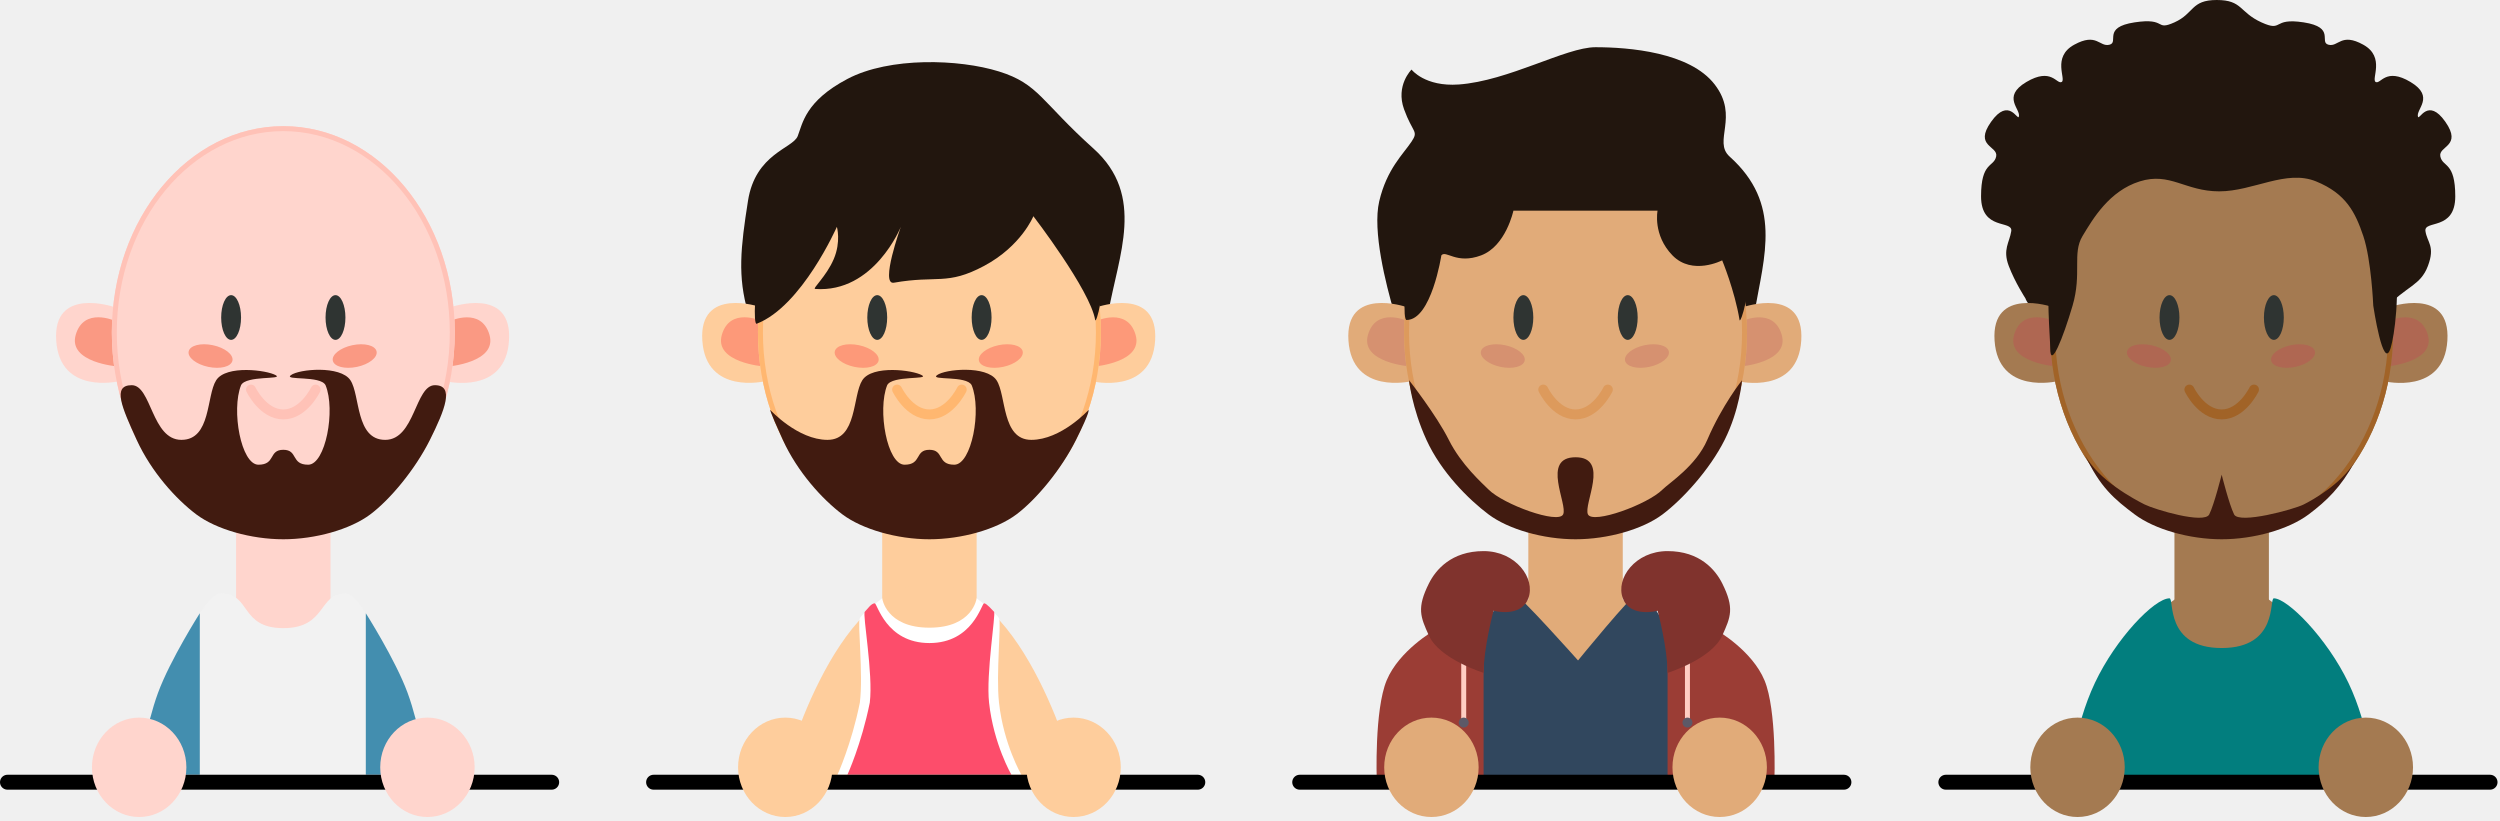
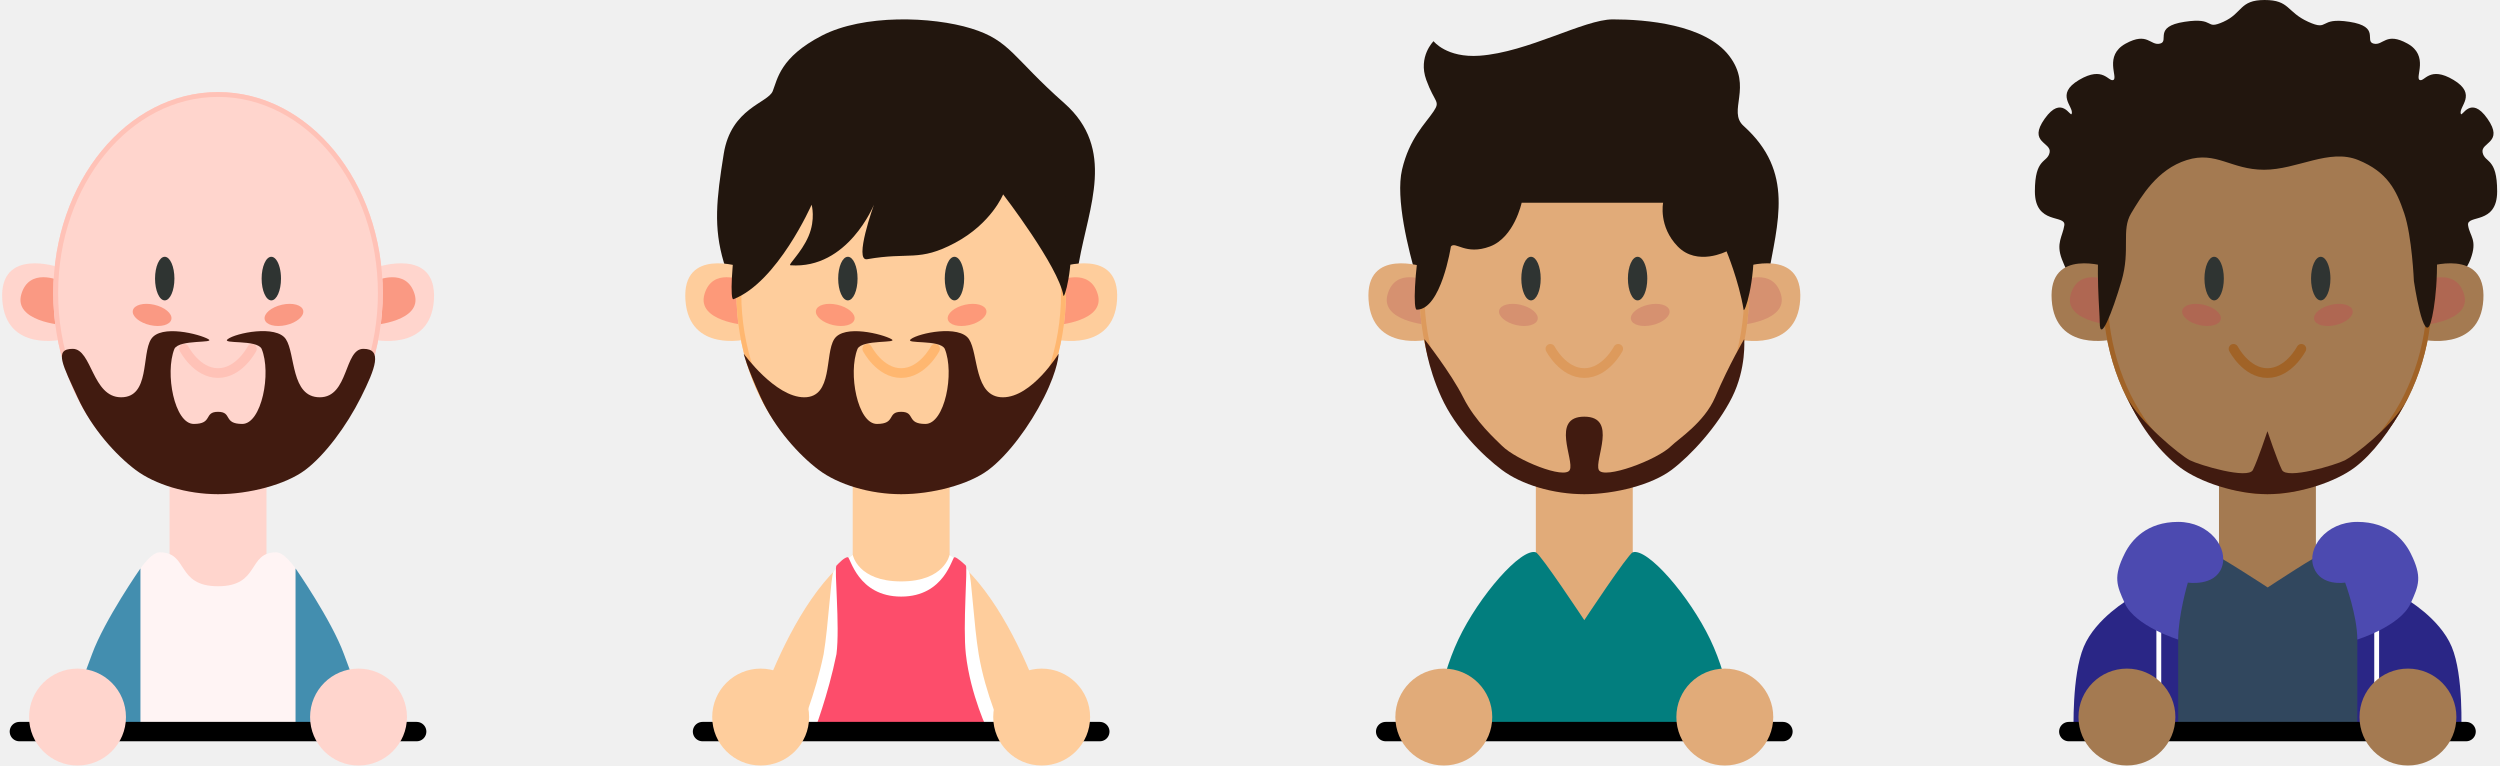
- <svg xmlns="http://www.w3.org/2000/svg" xmlns:xlink="http://www.w3.org/1999/xlink" width="503" height="165" viewBox="0 0 503 165" fill="none">
-   <path d="M446 0C451.22 0 450.5 2.455 455 4.5C459.5 6.545 457 3.5 463.5 4.5C470 5.5 466.5 8.5 468.5 9C470.5 9.5 471 6.5 475.5 9C480 11.5 477 16 478 16.5C479 17 480 13.5 485 16.5C490 19.5 486 22 486.5 23.5C486.76 24.28 488.5 19.5 492 24.5C495.5 29.5 490.525 29.34 491 31.5C491.482 33.692 494 32.5 494 39.5C494 46.5 487.661 44.202 488 46.5C488.339 48.798 490 49.5 488.5 53.5C487 57.5 484.194 57.501 480 62C475.806 66.499 466.552 73 448 73C418 73 408.566 62.989 407.5 60C407.5 60 405.425 56.834 404.159 53.5C402.892 50.166 404.321 48.798 404.665 46.5C405.009 44.202 398.588 46.5 398.588 39.5C398.588 32.5 401.138 33.692 401.627 31.5C402.108 29.34 397.069 29.5 400.614 24.5C404.159 19.5 405.921 24.28 406.184 23.5C406.691 22 402.639 19.5 407.704 16.5C412.768 13.5 413.78 17 414.793 16.5C415.806 16 412.768 11.5 417.325 9C421.883 6.5 422.389 9.5 424.415 9C426.441 8.5 422.896 5.5 429.479 4.5C436.063 3.5 433.5 6.295 437.5 4.5C441.5 2.705 440.78 0 446 0Z" fill="#22160E" />
-   <path d="M437.5 128.382V105.382H456.5V128.382H437.5Z" fill="#A47A51" />
-   <path d="M492.413 68.504C493.096 57.525 480.808 61.77 480.808 61.77L479.877 76.741C479.877 76.741 491.73 79.482 492.413 68.504Z" fill="#A47A51" />
-   <path d="M488.477 67.346C486.822 61.732 480.635 64.56 480.635 64.56L480.063 73.758C480.063 73.758 490.132 72.959 488.477 67.346Z" fill="#AF6752" />
-   <path d="M401.308 68.531C400.575 57.555 412.882 61.745 412.882 61.745L413.881 76.712C413.881 76.712 402.041 79.507 401.308 68.531Z" fill="#A47A51" />
-   <path d="M405.239 67.355C406.868 61.734 413.068 64.534 413.068 64.534L413.682 73.73C413.682 73.73 403.609 72.976 405.239 67.355Z" fill="#AF6752" />
-   <use xlink:href="#stroke0_396_809" fill="#A47A51" />
-   <mask id="stroke1_396_809" fill="white">
-     <use xlink:href="#stroke0_396_809" />
+ <svg xmlns="http://www.w3.org/2000/svg" width="516" height="158" viewBox="0 0 516 158" fill="none">
+   <path d="M35 122V99H55V122H35Z" fill="#FFD5CD" />
+   <path d="M89.562 61.877C90.238 50.929 77.802 55.144 77.802 55.144L76.881 70.073C76.881 70.073 88.886 72.825 89.562 61.877Z" fill="#FFD5CD" />
+   <path d="M85.575 60.717C83.892 55.116 77.63 57.927 77.63 57.927L77.064 67.099C77.064 67.099 87.258 66.317 85.575 60.717Z" fill="#FA9983" />
+   <path d="M0.47 61.904C-0.255 50.96 12.048 55.128 12.048 55.128L13.037 70.052C13.037 70.052 1.195 72.849 0.47 61.904Z" fill="#FFD5CD" />
+   <path d="M4.401 60.729C6.034 55.122 12.232 57.91 12.232 57.91L12.84 67.079C12.84 67.079 2.768 66.335 4.401 60.729Z" fill="#FA9983" />
+   <path d="M79 60.5C79 83.42 63.778 102 45 102C26.222 102 11 83.42 11 60.5C11 37.58 26.222 19 45 19C63.778 19 79 37.58 79 60.5Z" fill="#FFD5CD" />
+   <mask id="stroke0_553_330" fill="white">
+     <path d="M79 60.5C79 83.42 63.778 102 45 102C26.222 102 11 83.42 11 60.5C11 37.58 26.222 19 45 19C63.778 19 79 37.58 79 60.5Z" />
  </mask>
-   <path d="M481.5 66.882C481.5 89.802 466.054 108.382 447 108.382C427.946 108.382 412.5 89.802 412.5 66.882C412.5 43.963 427.946 25.382 447 25.382C466.054 25.382 481.5 43.963 481.5 66.882Z" stroke-width="2" stroke="#A16327" mask="url(#stroke1_396_809)" />
-   <ellipse cx="457.5" cy="63.882" rx="2" ry="4.5" fill="#2F3432" />
-   <ellipse cx="436.5" cy="63.882" rx="2" ry="4.5" fill="#2F3432" />
-   <ellipse cx="461.363" cy="71.635" rx="4.5" ry="2.23" transform="rotate(-11.9194 461.363 71.6347)" fill="#AF6752" />
-   <ellipse cx="4.5" cy="2.23" rx="4.5" ry="2.23" transform="matrix(-0.978439 -0.206536 -0.206536 0.978439 437.227 70.3826)" fill="#AF6752" />
-   <path d="M440.5 78.382C440.5 78.382 442.895 83.382 447 83.382C451.105 83.382 453.5 78.382 453.5 78.382" stroke-width="2" stroke-linecap="round" stroke="#A16327" />
-   <path d="M476.5 156.382H417.5C417.5 156.382 427.5 117.382 447 117.382C466.5 117.382 476.5 156.382 476.5 156.382Z" fill="#A47A51" />
-   <path d="M416.5 156.382H477.5C477.5 156.382 476.812 146.382 472.5 137.382C468.188 128.382 460.25 120.382 457.5 120.382C456.5 120.382 458.5 130.382 447 130.382C435.5 130.382 437.5 120.382 436.5 120.382C433.5 120.382 425.75 128.382 421.5 137.382C417.25 146.382 416.5 156.382 416.5 156.382Z" fill="#027E7E" />
-   <path d="M391.5 157.382H501" stroke-width="3" stroke-linecap="round" stroke="black" />
-   <ellipse cx="476" cy="154.382" rx="9.5" ry="10" fill="#A47A51" />
-   <ellipse cx="418" cy="154.382" rx="9.5" ry="10" fill="#A47A51" />
-   <path d="M423.089 25.854C409 37 412.5 65.5 412.5 70C412.5 74.5 415.089 68 417 61.5C418.911 55 416.893 51 419 47.5C421.107 44 424.373 38.429 430.5 36.5C436.627 34.571 439.646 38.5 446.5 38.5C453.354 38.5 459.959 34.032 466 36.5C472.041 38.968 473.888 42.728 475.5 47.5C477.112 52.272 477.5 61.5 477.5 61.5C477.5 61.5 479.5 75 481 70C482.5 65 485.832 37.749 468.5 24C451.168 10.251 437.178 14.707 423.089 25.854Z" fill="#22160E" />
-   <path d="M444.5 103.5C445.5 101.5 447 95.5 447 95.5C447 95.5 448.5 101.5 449.5 103.5C450.5 105.5 461.5 102.5 463.5 101.5C465.304 100.598 470.983 97.435 473.721 92.992C473.981 92.516 474.24 92.019 474.5 91.5C474.281 92.011 474.018 92.509 473.721 92.992C470.973 98.019 468.154 100.76 464.5 103.5C460.5 106.5 453.5 108.5 447 108.5C440.5 108.5 433.5 106.5 429.5 103.5C425.5 100.5 422.468 98.009 419.5 91.5C422 96.5 429.5 100.5 431.5 101.5C433.5 102.5 443.5 105.5 444.5 103.5Z" fill="#411B10" />
-   <path d="M353 62.882C351 74.382 334.403 84.913 317.614 84.882C300.824 84.851 284 74.882 280.5 62.882C278.824 57.137 276.106 46.448 277.5 40.5C279.018 34.024 282.303 31.045 284 28.5C285.475 26.288 284.25 26.812 282.5 22C280.75 17.188 284 14 284 14C284 14 286.677 17.489 293.5 17C303.507 16.283 315.054 9.5 321 9.5C327.758 9.5 340.001 10.5 345 17C349.999 23.5 344.571 28.42 348 31.5C358.577 41 355 51.382 353 62.882Z" fill="#22160E" />
-   <path d="M307.5 128.382V105.382H326.5V128.382H307.5Z" fill="#E1AB79" />
-   <path d="M362.413 68.504C363.096 57.525 350.808 61.77 350.808 61.77L349.877 76.741C349.877 76.741 361.73 79.482 362.413 68.504Z" fill="#E1AB79" />
-   <path d="M358.477 67.346C356.822 61.732 350.635 64.56 350.635 64.56L350.063 73.758C350.063 73.758 360.132 72.959 358.477 67.346Z" fill="#D69170" />
-   <path d="M271.308 68.531C270.575 57.555 282.882 61.745 282.882 61.745L283.881 76.712C283.881 76.712 272.041 79.507 271.308 68.531Z" fill="#E1AB79" />
-   <path d="M275.239 67.355C276.868 61.734 283.068 64.534 283.068 64.534L283.682 73.73C283.682 73.73 273.61 72.976 275.239 67.355Z" fill="#D69170" />
-   <use xlink:href="#stroke2_396_809" fill="#E1AB79" />
-   <mask id="stroke3_396_809" fill="white">
-     <use xlink:href="#stroke2_396_809" />
+   <path d="M79 60.5C79 83.42 63.778 102 45 102C26.222 102 11 83.42 11 60.5C11 37.58 26.222 19 45 19C63.778 19 79 37.58 79 60.5Z" stroke-width="2" stroke="#FFC2B7" mask="url(#stroke0_553_330)" />
+   <path d="M58 57.5C58 59.985 57.105 62 56 62C54.895 62 54 59.985 54 57.5C54 55.015 54.895 53 56 53C56.364 53 56.706 53.219 57 53.602C57.598 54.38 58 55.834 58 57.5Z" fill="#2F3432" />
+   <ellipse cx="34" cy="57.5" rx="2" ry="4.5" fill="#2F3432" />
+   <ellipse cx="4.079" cy="2.145" rx="4.079" ry="2.145" transform="matrix(0.975561 -0.219729 0.194068 0.980988 54.2092 63.7925)" fill="#FA9983" />
+   <ellipse cx="4.079" cy="2.145" rx="4.079" ry="2.145" transform="matrix(-0.975561 -0.219729 -0.194068 0.980988 35.7908 63.7922)" fill="#FA9983" />
+   <path d="M38 72C38 72 40.579 77 45 77C49.421 77 52 72 52 72" stroke-width="2" stroke-linecap="round" stroke="#FFC2B7" />
+   <path d="M76 151H14C14 151 25.169 111 45 111C64.831 111 76 151 76 151Z" fill="#FFD5CD" />
+   <path d="M77 151.08C77 151.08 62.994 114 57 114C51.006 114 53.741 121 45 121C36.259 121 38.976 114 32.982 114C26.988 114 13 151.08 13 151.08H77Z" fill="#FFF4F4" />
+   <path d="M28.986 151.08V117.312C28.986 117.312 21.581 127.953 19 135C16.419 142.047 13 151.08 13 151.08H20.993H28.986Z" fill="#438EAF" />
+   <path d="M61 151.08V117.312C61 117.312 68.405 127.953 70.986 135C73.567 142.047 76.986 151.08 76.986 151.08H68.993H61Z" fill="#438EAF" />
+   <path d="M4 151H86" stroke-width="4" stroke-linecap="round" stroke="black" />
+   <circle cx="74" cy="148" r="10" fill="#FFD5CD" />
+   <circle cx="16" cy="148" r="10" fill="#FFD5CD" />
+   <path d="M45 85C42 85 44 87.5 40 87.5C36 87.5 34 77 36 72C37 70 44.587 70.915 43 70C41.203 68.964 33.188 66.886 31.188 70C29.188 73.114 31 82 25 82C19 82 18.99 72 15 72C11.01 72 13.032 75.491 16 82C18.968 88.509 24 94 28 97C32 100 38.5 102 45 102C51.5 102 59 100 63 97C67 94 71.5 88 74.5 82C77.5 76 79 72 75 72C71 72 72 82 66 82C60 82 61 73 59 70C57 67 48.637 68.736 47 70C45.59 71.088 53 70 54 72C56.059 76.983 54 87.5 50 87.5C46 87.5 48 85 45 85Z" fill="#411B10" />
+   <path d="M222.7 54.116C220.677 65.555 203.893 76.031 186.914 76C169.935 75.969 152.92 66.053 149.381 54.116C147.242 46.902 147.864 41.185 149.381 31.735C150.898 22.285 158.504 21.291 159.494 18.804C160.483 16.317 161.011 11.823 169.607 7.365C178.203 2.906 192.361 3.386 200.451 5.872C208.542 8.359 208.969 11.841 219.666 21.291C230.362 30.74 224.722 42.677 222.7 54.116Z" fill="#22160E" />
+   <path d="M176 122V99H196V122H176Z" fill="#FECD9C" />
+   <path d="M230.562 61.877C231.238 50.929 218.802 55.144 218.802 55.144L217.881 70.073C217.881 70.073 229.886 72.825 230.562 61.877Z" fill="#FECD9C" />
+   <path d="M226.575 60.717C224.892 55.116 218.631 57.927 218.631 57.927L218.064 67.099C218.064 67.099 228.258 66.317 226.575 60.717Z" fill="#FD9979" />
+   <path d="M141.47 61.904C140.745 50.96 153.048 55.128 153.048 55.128L154.037 70.052C154.037 70.052 142.195 72.849 141.47 61.904Z" fill="#FECD9C" />
+   <path d="M145.401 60.729C147.034 55.122 153.232 57.91 153.232 57.91L153.84 67.079C153.84 67.079 143.768 66.335 145.401 60.729Z" fill="#FD9979" />
+   <path d="M220 60.5C220 83.42 204.778 102 186 102C167.222 102 152 83.42 152 60.5C152 37.58 167.222 19 186 19C204.778 19 220 37.58 220 60.5Z" fill="#FECD9C" />
+   <mask id="stroke1_553_330" fill="white">
+     <path d="M220 60.5C220 83.42 204.778 102 186 102C167.222 102 152 83.42 152 60.5C152 37.58 167.222 19 186 19C204.778 19 220 37.58 220 60.5Z" />
  </mask>
-   <path d="M351.5 66.882C351.5 89.802 336.054 108.382 317 108.382C297.946 108.382 282.5 89.802 282.5 66.882C282.5 43.963 297.946 25.382 317 25.382C336.054 25.382 351.5 43.963 351.5 66.882Z" stroke-width="2" stroke="#DD9A5C" mask="url(#stroke3_396_809)" />
-   <ellipse cx="327.5" cy="63.882" rx="2" ry="4.5" fill="#2F3432" />
-   <ellipse cx="306.5" cy="63.882" rx="2" ry="4.5" fill="#2F3432" />
-   <ellipse cx="331.363" cy="71.635" rx="4.5" ry="2.23" transform="rotate(-11.9194 331.363 71.6347)" fill="#D69170" />
-   <ellipse cx="4.5" cy="2.23" rx="4.5" ry="2.23" transform="matrix(-0.978439 -0.206536 -0.206536 0.978439 307.227 70.3826)" fill="#D69170" />
-   <path d="M310.5 78.382C310.5 78.382 312.895 83.382 317 83.382C321.105 83.382 323.5 78.382 323.5 78.382" stroke-width="2" stroke-linecap="round" stroke="#DD9A5C" />
-   <path d="M346.5 156.382H287.5C287.5 156.382 297.5 117.382 317 117.382C336.5 117.382 346.5 156.382 346.5 156.382Z" fill="#E1AB79" />
-   <path d="M347.5 156.382C347.5 156.382 335 119.382 329.5 119.382C328.5 119.382 317.5 132.882 317.5 132.882C317.5 132.882 305.5 119.382 304.5 119.382C298.5 119.382 286.5 156.382 286.5 156.382H347.5Z" fill="#31475E" />
-   <path d="M298.5 132.382L288.5 126.882C288.5 126.882 281.5 130.882 279 136.882C276.5 142.882 277 156.882 277 156.882H298.5V132.382Z" fill="#9B3D35" />
-   <path d="M294.5 133.382V145.382" stroke-linecap="round" stroke="#FFCEC3" />
-   <path d="M294.5 146.382C295.052 146.382 295.5 145.935 295.5 145.382C295.5 144.83 295.052 144.382 294.5 144.382C293.948 144.382 293.5 144.83 293.5 145.382C293.5 145.935 293.948 146.382 294.5 146.382Z" fill="#5D5967" />
-   <path d="M307.5 120.382C306 124.382 300.5 122.882 300.5 122.882C300.5 122.882 298.5 130.382 298.5 135.382C298.5 135.382 289.638 132.621 287.5 127.882L287.48 127.838C285.807 124.131 285.01 122.362 287.5 117.382C288.86 114.661 292 110.882 298.5 110.882C305 110.882 309 116.382 307.5 120.382Z" fill="#80332D" />
-   <path d="M335.515 132.382L345.515 126.882C345.515 126.882 352.515 130.882 355.015 136.882C357.515 142.882 357.015 156.882 357.015 156.882H335.515V132.382Z" fill="#9B3D35" />
-   <path d="M339.515 133.382V145.382" stroke-linecap="round" stroke="#FFCEC3" />
-   <path d="M339.515 146.382C338.963 146.382 338.515 145.935 338.515 145.382C338.515 144.83 338.963 144.382 339.515 144.382C340.067 144.382 340.515 144.83 340.515 145.382C340.515 145.935 340.067 146.382 339.515 146.382Z" fill="#5D5967" />
-   <path d="M326.515 120.382C328.015 124.382 333.515 122.882 333.515 122.882C333.515 122.882 335.515 130.382 335.515 135.382C335.515 135.382 344.377 132.621 346.515 127.882L346.535 127.838C348.208 124.131 349.005 122.362 346.515 117.382C345.155 114.661 342.015 110.882 335.515 110.882C329.015 110.882 325.015 116.382 326.515 120.382Z" fill="#80332D" />
-   <path d="M261.5 157.382H371" stroke-width="3" stroke-linecap="round" stroke="black" />
-   <ellipse cx="346" cy="154.382" rx="9.5" ry="10" fill="#E1AB79" />
-   <ellipse cx="288" cy="154.382" rx="9.5" ry="10" fill="#E1AB79" />
-   <path d="M292.089 26.736C283.945 35.105 281.5 64.382 283 64.382C288 64.382 290 51.382 290 51.382C290.923 50.239 293 53.257 298 51.382C303 49.507 304.5 42.383 304.5 42.383H333.5C333.5 42.383 332.5 47.265 336.5 51.382C340.5 55.5 346.5 52.382 346.5 52.382C346.5 52.382 349 58.382 350 64.382C350.296 66.161 359 38.762 338.668 22.634C318.336 6.505 300.233 18.367 292.089 26.736Z" fill="#22160E" />
-   <path d="M317 92C310 92 315.5 101.5 314.5 103.5C313.5 105.5 302.5 101.5 299.5 98.5C298.206 97.206 294 93.5 291.5 88.5C289 83.5 283.5 76.5 283.5 76.5C283.5 76.5 284.032 81.991 287 88.5C289.968 95.009 295.5 100.5 299.5 103.5C303.5 106.5 310.5 108.5 317 108.5C323.5 108.5 330.5 106.5 334.5 103.5C338.5 100.5 344 94.5 347 88.5C350 82.5 350.5 76.5 350.5 76.5C350.5 76.5 346.5 81.5 343.5 88.5C341.263 93.721 335.846 97.154 334.5 98.5C331.5 101.5 320.5 105.5 319.5 103.5C318.5 101.5 324 92 317 92Z" fill="#411B10" />
-   <path d="M223 62.882C221 74.382 204.403 84.913 187.614 84.882C170.824 84.851 154 74.882 150.5 62.882C148.385 55.63 149 49.882 150.5 40.382C152 30.882 159.522 29.882 160.5 27.382C161.478 24.882 162 20.365 170.5 15.882C179 11.4 193 11.883 201 14.382C209 16.882 209.423 20.382 220 29.882C230.577 39.382 225 51.382 223 62.882Z" fill="#22160E" />
-   <path d="M177.5 128.382V105.382H196.5V128.382H177.5Z" fill="#FECD9C" />
-   <path d="M232.413 68.504C233.096 57.525 220.808 61.77 220.808 61.77L219.877 76.741C219.877 76.741 231.73 79.482 232.413 68.504Z" fill="#FECD9C" />
-   <path d="M228.477 67.346C226.822 61.732 220.635 64.56 220.635 64.56L220.063 73.758C220.063 73.758 230.132 72.959 228.477 67.346Z" fill="#FD9979" />
-   <path d="M141.308 68.531C140.575 57.555 152.882 61.745 152.882 61.745L153.881 76.712C153.881 76.712 142.041 79.507 141.308 68.531Z" fill="#FECD9C" />
-   <path d="M145.239 67.355C146.868 61.734 153.068 64.534 153.068 64.534L153.682 73.73C153.682 73.73 143.61 72.976 145.239 67.355Z" fill="#FD9979" />
-   <use xlink:href="#stroke4_396_809" fill="#FECD9C" />
-   <mask id="stroke5_396_809" fill="white">
-     <use xlink:href="#stroke4_396_809" />
+   <path d="M220 60.5C220 83.42 204.778 102 186 102C167.222 102 152 83.42 152 60.5C152 37.58 167.222 19 186 19C204.778 19 220 37.58 220 60.5Z" stroke-width="2" stroke="#FFB770" mask="url(#stroke1_553_330)" />
+   <path d="M199 57.5C199 59.985 198.105 62 197 62C195.895 62 195 59.985 195 57.5C195 55.015 195.895 53 197 53C197.364 53 197.706 53.219 198 53.602C198.598 54.38 199 55.834 199 57.5Z" fill="#2F3432" />
+   <ellipse cx="175" cy="57.5" rx="2" ry="4.5" fill="#2F3432" />
+   <ellipse cx="4.079" cy="2.145" rx="4.079" ry="2.145" transform="matrix(0.975561 -0.219729 0.194068 0.980988 195.209 63.7925)" fill="#FD9979" />
+   <ellipse cx="4.079" cy="2.145" rx="4.079" ry="2.145" transform="matrix(-0.975561 -0.219729 -0.194068 0.980988 176.791 63.7922)" fill="#FD9979" />
+   <path d="M179 72C179 72 181.579 77 186 77C190.421 77 193 72 193 72" stroke-width="2" stroke-linecap="round" stroke="#FFB770" />
+   <path d="M217 151H155C155 151 166.169 111 186 111C205.831 111 217 151 217 151Z" fill="#FECD9C" />
+   <path d="M186 120.003C177.013 120.003 176 114.5 176 114.5C176 114.5 172.514 117.049 172 118.065C171.486 119.081 171 129 170 135C168.27 143.504 165 151.078 165 151.078H186H207C207 151.078 203.407 143.444 202 135C201 129 200.514 119.016 200 118C199.486 116.984 196 114.5 196 114.5C196 114.5 194.986 120.003 186 120.003Z" fill="white" />
+   <path d="M186 123.136C177.014 123.136 175.514 115 175 115C174.274 115 173.162 116.222 172.649 116.731C172.135 117.239 173.392 129.114 172.649 135C170.919 143.508 168 151.078 168 151.078H186H204C204 151.078 200.299 143.512 199.351 135C198.696 129.114 199.757 117.105 199.351 116.731C198.946 116.356 197.514 115 197 115C196.486 115 194.987 123.136 186 123.136Z" fill="#FD4D6B" />
+   <path d="M145 151H227" stroke-width="4" stroke-linecap="round" stroke="black" />
+   <circle cx="215" cy="148" r="10" fill="#FECD9C" />
+   <circle cx="157" cy="148" r="10" fill="#FECD9C" />
+   <path d="M185.997 85C182.997 85 185 87.501 181 87.501C177 87.501 174.997 77 176.997 72C177.997 70.001 185.584 70.915 183.997 70C182.199 68.964 174.184 66.886 172.184 70C170.184 73.115 171.997 82.001 165.997 82.001C159.997 82.001 153.5 73 153.5 73C153.5 73 154.029 75.492 156.997 82.001C159.965 88.509 164.997 94 168.997 97C172.997 100 179.497 102 185.997 102C192.497 102 199.997 100 203.997 97C207.997 94 212.497 88.001 215.497 82.001C218.497 76 218.5 73 218.5 73C218.5 73 212.997 82.001 206.997 82.001C200.997 82.001 201.997 73.001 199.997 70.001C197.997 67 189.634 68.737 187.997 70C186.587 71.088 193.997 70.001 194.997 72C197.056 76.983 195 87.501 191 87.501C187 87.501 188.997 85 185.997 85Z" fill="#411B10" />
+   <path d="M160.469 24.107C152.325 32.476 149.98 62.293 151.38 61.754C160.469 58.254 167.515 42.254 167.515 42.254C167.515 42.254 168.38 45.254 166.88 48.754C165.38 52.254 162.518 54.709 163.141 54.754C175.013 55.611 180.38 42.254 180.38 42.254C180.38 42.254 176.153 54 178.982 53.5C187.73 51.954 189.633 54.118 197.133 50.118C204.633 46.118 207.048 40.118 207.048 40.118C207.048 40.118 218.482 55 219.482 61C219.779 62.778 227.38 36.133 207.048 20.005C186.716 3.877 168.613 15.739 160.469 24.107Z" fill="#22160E" />
+   <path d="M364.885 57.382C362.885 68.882 346.288 79.413 329.499 79.382C312.709 79.351 295.885 69.382 292.385 57.382C290.709 51.637 287.99 40.948 289.385 35C290.903 28.524 294.188 25.545 295.885 23C297.36 20.788 296.135 21.312 294.385 16.5C292.635 11.688 295.885 8.5 295.885 8.5C295.885 8.5 298.562 11.989 305.385 11.5C315.392 10.783 326.939 4 332.885 4C339.642 4 351.885 5 356.885 11.5C361.884 18 356.455 22.92 359.885 26C370.462 35.5 366.885 45.882 364.885 57.382Z" fill="#22160E" />
+   <path d="M317 122V99H337V122H317Z" fill="#E1AB79" />
+   <path d="M371.562 61.877C372.238 50.929 359.802 55.144 359.802 55.144L358.881 70.073C358.881 70.073 370.886 72.825 371.562 61.877Z" fill="#E1AB79" />
+   <path d="M367.575 60.717C365.892 55.116 359.631 57.927 359.631 57.927L359.064 67.099C359.064 67.099 369.258 66.317 367.575 60.717Z" fill="#D69170" />
+   <path d="M282.47 61.904C281.745 50.96 294.048 55.128 294.048 55.128L295.037 70.052C295.037 70.052 283.195 72.849 282.47 61.904Z" fill="#E1AB79" />
+   <path d="M286.401 60.729C288.034 55.122 294.232 57.91 294.232 57.91L294.84 67.079C294.84 67.079 284.768 66.335 286.401 60.729Z" fill="#D69170" />
+   <path d="M361 60.5C361 83.42 345.778 102 327 102C308.222 102 293 83.42 293 60.5C293 37.58 308.222 19 327 19C345.778 19 361 37.58 361 60.5Z" fill="#E1AB79" />
+   <mask id="stroke2_553_330" fill="white">
+     <path d="M361 60.5C361 83.42 345.778 102 327 102C308.222 102 293 83.42 293 60.5C293 37.58 308.222 19 327 19C345.778 19 361 37.58 361 60.5Z" />
  </mask>
-   <path d="M221.5 66.882C221.5 89.802 206.054 108.382 187 108.382C167.946 108.382 152.5 89.802 152.5 66.882C152.5 43.963 167.946 25.382 187 25.382C206.054 25.382 221.5 43.963 221.5 66.882Z" stroke-width="2" stroke="#FFB770" mask="url(#stroke5_396_809)" />
-   <ellipse cx="197.5" cy="63.882" rx="2" ry="4.5" fill="#2F3432" />
-   <ellipse cx="176.5" cy="63.882" rx="2" ry="4.5" fill="#2F3432" />
-   <path d="M184.5 64.382H188" stroke-width="2" stroke-linecap="square" stroke="#FECD9C" />
-   <ellipse cx="201.363" cy="71.635" rx="4.5" ry="2.23" transform="rotate(-11.9194 201.363 71.6347)" fill="#FD9979" />
-   <ellipse cx="4.5" cy="2.23" rx="4.5" ry="2.23" transform="matrix(-0.978439 -0.206536 -0.206536 0.978439 177.227 70.3826)" fill="#FD9979" />
-   <path d="M180.5 78.382C180.5 78.382 182.895 83.382 187 83.382C191.105 83.382 193.5 78.382 193.5 78.382" stroke-width="2" stroke-linecap="round" stroke="#FFB770" />
-   <path d="M216.5 156.382H157.5C157.5 156.382 167.5 117.382 187 117.382C206.5 117.382 216.5 156.382 216.5 156.382Z" fill="#FECD9C" />
-   <path d="M187 126.289C178.25 126.289 177.5 120.382 177.5 120.382C177.5 120.382 173.5 123.382 173 124.382C172.5 125.382 173.724 135.594 173 141.382C171.316 149.75 168.5 155.882 168.5 155.882H187H205.5C205.5 155.882 201.922 149.754 201 141.382C200.362 135.594 201.5 125.382 201 124.382C200.5 123.382 196.5 120.382 196.5 120.382C196.5 120.382 195.75 126.289 187 126.289Z" fill="white" />
-   <path d="M187 129.382C178.25 129.382 176.5 121.382 176 121.382C175.293 121.382 174.5 122.582 174 123.082C173.5 123.582 175.724 135.594 175 141.382C173.316 149.75 170.5 155.882 170.5 155.882H187H203.5C203.5 155.882 199.922 149.754 199 141.382C198.362 135.594 200.395 123.45 200 123.082C199.605 122.714 198.5 121.382 198 121.382C197.5 121.382 195.75 129.382 187 129.382Z" fill="#FD4D6B" />
-   <path d="M131.5 157.382H241" stroke-width="3" stroke-linecap="round" stroke="black" />
-   <ellipse cx="216" cy="154.382" rx="9.5" ry="10" fill="#FECD9C" />
-   <ellipse cx="158" cy="154.382" rx="9.5" ry="10" fill="#FECD9C" />
-   <path d="M161.336 27.49C153.192 35.858 150.847 65.675 152.247 65.136C161.336 61.636 168.382 45.636 168.382 45.636C168.382 45.636 169.247 48.636 167.747 52.136C166.247 55.636 163.385 58.091 164.007 58.136C175.88 58.993 181.247 45.636 181.247 45.636C181.247 45.636 177.02 57.382 179.849 56.882C188.597 55.337 190.5 57.5 198 53.5C205.5 49.5 207.915 43.5 207.915 43.5C207.915 43.5 219.349 58.382 220.349 64.382C220.646 66.161 228.247 39.516 207.915 23.387C187.583 7.259 169.48 19.121 161.336 27.49Z" fill="#22160E" />
-   <path d="M187 90.5C184 90.5 185.5 93.5 182 93.5C178.5 93.5 176.5 82.5 178.5 77.5C179.5 75.5 187.087 76.415 185.5 75.5C183.702 74.464 175.5 73.386 173.5 76.5C171.5 79.614 172.5 88.5 166.5 88.5C160.5 88.5 155 82.5 155 82.5C155 82.5 154.532 81.991 157.5 88.5C160.468 95.009 165.5 100.5 169.5 103.5C173.5 106.5 180.5 108.5 187 108.5C193.5 108.5 200.5 106.5 204.5 103.5C208.5 100.5 213.5 94.5 216.5 88.5C219.5 82.5 219 82.5 219 82.5C219 82.5 213.5 88.5 207.5 88.5C201.5 88.5 202.5 79.5 200.5 76.5C198.5 73.5 190.137 74.236 188.5 75.5C187.09 76.588 194.5 75.5 195.5 77.5C197.559 82.483 195.5 93.5 192 93.5C188.5 93.5 190 90.5 187 90.5Z" fill="#411B10" />
-   <path d="M47.5 128.382V105.382H66.5V128.382H47.5Z" fill="#FFD5CD" />
-   <path d="M102.413 68.504C103.096 57.525 90.809 61.77 90.809 61.77L89.877 76.741C89.877 76.741 101.729 79.483 102.413 68.504Z" fill="#FFD5CD" />
-   <path d="M98.477 67.346C96.823 61.732 90.635 64.56 90.635 64.56L90.062 73.758C90.062 73.758 100.131 72.96 98.477 67.346Z" fill="#FA9983" />
-   <path d="M11.308 68.531C10.575 57.555 22.882 61.745 22.882 61.745L23.881 76.711C23.881 76.711 12.041 79.507 11.308 68.531Z" fill="#FFD5CD" />
-   <path d="M15.239 67.355C16.868 61.734 23.068 64.534 23.068 64.534L23.682 73.73C23.682 73.73 13.61 72.976 15.239 67.355Z" fill="#FA9983" />
-   <use xlink:href="#stroke6_396_809" fill="#FFD5CD" />
-   <mask id="stroke7_396_809" fill="white">
-     <use xlink:href="#stroke6_396_809" />
+   <path d="M361 60.5C361 83.42 345.778 102 327 102C308.222 102 293 83.42 293 60.5C293 37.58 308.222 19 327 19C345.778 19 361 37.58 361 60.5Z" stroke-width="2" stroke="#DD9A5C" mask="url(#stroke2_553_330)" />
+   <path d="M340 57.5C340 59.985 339.105 62 338 62C336.895 62 336 59.985 336 57.5C336 55.015 336.895 53 338 53C338.364 53 338.706 53.219 339 53.602C339.598 54.38 340 55.834 340 57.5Z" fill="#2F3432" />
+   <ellipse cx="316" cy="57.5" rx="2" ry="4.5" fill="#2F3432" />
+   <ellipse cx="4.079" cy="2.145" rx="4.079" ry="2.145" transform="matrix(0.975561 -0.219729 0.194068 0.980988 336.209 63.7925)" fill="#D69170" />
+   <ellipse cx="4.079" cy="2.145" rx="4.079" ry="2.145" transform="matrix(-0.975561 -0.219729 -0.194068 0.980988 317.791 63.7922)" fill="#D69170" />
+   <path d="M320 72C320 72 322.579 77 327 77C331.421 77 334 72 334 72" stroke-width="2" stroke-linecap="round" stroke="#DD9A5C" />
+   <path d="M358 151H296C296 151 307.169 111 327 111C346.831 111 358 151 358 151Z" fill="#E1AB79" />
+   <path d="M296 151H358C358 151 357.312 141 353 132C348.688 123 340 113 337 114C336.051 114.316 327 128 327 128C327 128 317.949 114.316 317 114C314 113 305.25 123 301 132C296.75 141 296 151 296 151Z" fill="#027E7E" />
+   <path d="M286 151H368" stroke-width="4" stroke-linecap="round" stroke="black" />
+   <circle cx="356" cy="148" r="10" fill="#E1AB79" />
+   <circle cx="298" cy="148" r="10" fill="#E1AB79" />
+   <path d="M327 86C320 86 325 95 324 97C323 99 313 95 310 92C308.706 90.706 304.5 87 302 82C299.5 77 294 70 294 70C294 70 294.532 75.491 297.5 82C300.468 88.509 306 94 310 97C314 100 320.5 102 327 102C333.5 102 341 100 345 97C349 94 354.5 88 357.5 82C360.5 76 360 70 360 70C360 70 357 75 354 82C351.763 87.221 346.346 90.654 345 92C342 95 331 99 330 97C329 95 334 86 327 86Z" fill="#411B10" />
+   <path d="M301.571 26.147C293.371 34.543 290.909 63.917 292.419 63.917C297.454 63.917 299.468 50.874 299.468 50.874C300.397 49.727 302.489 52.756 307.523 50.874C312.558 48.993 314.068 41.845 314.068 41.845H343.269C343.269 41.845 342.262 46.743 346.29 50.874C350.317 55.006 356.359 51.878 356.359 51.878C356.359 51.878 358.876 57.898 359.883 63.917C360.182 65.701 368.945 38.213 348.473 22.031C328 5.85 309.772 17.751 301.571 26.147Z" fill="#22160E" />
+   <path d="M467.412 0C472.632 0 471.912 2.455 476.412 4.5C480.912 6.545 478.412 3.5 484.912 4.5C491.412 5.5 487.912 8.5 489.912 9C491.912 9.5 492.412 6.5 496.912 9C501.412 11.5 498.412 16 499.412 16.5C500.412 17 501.412 13.5 506.412 16.5C511.412 19.5 507.412 22 507.912 23.5C508.172 24.28 509.912 19.5 513.412 24.5C516.912 29.5 511.936 29.34 512.412 31.5C512.894 33.692 515.412 32.5 515.412 39.5C515.412 46.5 509.072 44.202 509.412 46.5C509.751 48.798 511.412 49.5 509.912 53.5C508.412 57.5 505.606 57.501 501.412 62C497.218 66.499 487.964 73 469.412 73C439.412 73 429.978 62.989 428.912 60C428.912 60 426.837 56.834 425.571 53.5C424.304 50.166 425.733 48.798 426.077 46.5C426.421 44.202 420 46.5 420 39.5C420 32.5 422.55 33.692 423.038 31.5C423.52 29.34 418.481 29.5 422.026 24.5C425.571 19.5 427.333 24.28 427.596 23.5C428.103 22 424.051 19.5 429.115 16.5C434.18 13.5 435.192 17 436.205 16.5C437.218 16 434.18 11.5 438.737 9C443.295 6.5 443.801 9.5 445.827 9C447.853 8.5 444.308 5.5 450.891 4.5C457.474 3.5 454.912 6.295 458.912 4.5C462.912 2.705 462.191 0 467.412 0Z" fill="#22160E" />
+   <path d="M458 122V99H478V122H458Z" fill="#A47A51" />
+   <path d="M512.562 61.877C513.238 50.929 500.802 55.144 500.802 55.144L499.881 70.073C499.881 70.073 511.886 72.825 512.562 61.877Z" fill="#A47A51" />
+   <path d="M508.575 60.717C506.892 55.116 500.631 57.927 500.631 57.927L500.064 67.099C500.064 67.099 510.258 66.317 508.575 60.717Z" fill="#AF6752" />
+   <path d="M423.47 61.904C422.745 50.96 435.048 55.128 435.048 55.128L436.037 70.052C436.037 70.052 424.195 72.849 423.47 61.904Z" fill="#A47A51" />
+   <path d="M427.401 60.729C429.034 55.122 435.233 57.91 435.233 57.91L435.84 67.079C435.84 67.079 425.768 66.335 427.401 60.729Z" fill="#AF6752" />
+   <path d="M502 60.5C502 83.42 486.778 102 468 102C449.222 102 434 83.42 434 60.5C434 37.58 449.222 19 468 19C486.778 19 502 37.58 502 60.5Z" fill="#A47A51" />
+   <mask id="stroke3_553_330" fill="white">
+     <path d="M502 60.5C502 83.42 486.778 102 468 102C449.222 102 434 83.42 434 60.5C434 37.58 449.222 19 468 19C486.778 19 502 37.58 502 60.5Z" />
  </mask>
-   <path d="M91.5 66.882C91.5 89.802 76.054 108.382 57 108.382C37.946 108.382 22.5 89.802 22.5 66.882C22.5 43.963 37.946 25.382 57 25.382C76.054 25.382 91.5 43.963 91.5 66.882Z" stroke-width="2" stroke="#FFC2B7" mask="url(#stroke7_396_809)" />
-   <ellipse cx="67.5" cy="63.882" rx="2" ry="4.5" fill="#2F3432" />
-   <ellipse cx="46.5" cy="63.882" rx="2" ry="4.5" fill="#2F3432" />
-   <ellipse cx="71.364" cy="71.635" rx="4.5" ry="2.23" transform="rotate(-11.9194 71.3635 71.6347)" fill="#FA9983" />
-   <ellipse cx="4.5" cy="2.23" rx="4.5" ry="2.23" transform="matrix(-0.978439 -0.206536 -0.206536 0.978439 47.2269 70.3826)" fill="#FA9983" />
-   <path d="M50.5 78.382C50.5 78.382 52.895 83.382 57 83.382C61.105 83.382 63.5 78.382 63.5 78.382" stroke-width="2" stroke-linecap="round" stroke="#FFC2B7" />
-   <path d="M86.5 156.382H27.5C27.5 156.382 37.5 117.382 57 117.382C76.5 117.382 86.5 156.382 86.5 156.382Z" fill="#FFD5CD" />
-   <path d="M87.5 156.382C87.5 156.382 75 119.382 69.5 119.382C64 119.382 65.75 126.382 57 126.382C48.25 126.382 50.5 119.382 44.5 119.382C38.5 119.382 26.5 156.382 26.5 156.382H87.5Z" fill="#F2F2F2" />
-   <path d="M73.6 155.882V123.382C73.6 123.382 79.559 132.744 82 139.382C84.441 146.021 86 155.882 86 155.882H73.6Z" fill="#438EAF" />
-   <path d="M40.2 155.882V123.382C40.2 123.382 34.241 132.744 31.8 139.382C29.359 146.021 27.8 155.882 27.8 155.882H40.2Z" fill="#438EAF" />
-   <path d="M1.5 157.382H111" stroke-width="3" stroke-linecap="round" stroke="black" />
-   <ellipse cx="86" cy="154.382" rx="9.5" ry="10" fill="#FFD5CD" />
-   <ellipse cx="28" cy="154.382" rx="9.5" ry="10" fill="#FFD5CD" />
-   <path d="M57 90.5C54 90.5 55.5 93.5 52 93.5C48.5 93.5 46.5 82.5 48.5 77.5C49.5 75.5 57.087 76.415 55.5 75.5C53.703 74.464 45.5 73.386 43.5 76.5C41.5 79.614 42.5 88.5 36.5 88.5C30.5 88.5 30.49 77.5 26.5 77.5C22.51 77.5 24.532 81.991 27.5 88.5C30.468 95.009 35.5 100.5 39.5 103.5C43.5 106.5 50.5 108.5 57 108.5C63.5 108.5 70.5 106.5 74.5 103.5C78.5 100.5 83.5 94.5 86.5 88.5C89.5 82.5 91.5 77.5 87.5 77.5C83.5 77.5 83.5 88.5 77.5 88.5C71.5 88.5 72.5 79.5 70.5 76.5C68.5 73.5 60.137 74.236 58.5 75.5C57.09 76.588 64.5 75.5 65.5 77.5C67.559 82.483 65.5 93.5 62 93.5C58.5 93.5 60 90.5 57 90.5Z" fill="#411B10" />
-   <defs>
-     <path id="stroke0_396_809" d="M481.5 66.882C481.5 89.802 466.054 108.382 447 108.382C427.946 108.382 412.5 89.802 412.5 66.882C412.5 43.963 427.946 25.382 447 25.382C466.054 25.382 481.5 43.963 481.5 66.882Z" />
-     <path id="stroke2_396_809" d="M351.5 66.882C351.5 89.802 336.054 108.382 317 108.382C297.946 108.382 282.5 89.802 282.5 66.882C282.5 43.963 297.946 25.382 317 25.382C336.054 25.382 351.5 43.963 351.5 66.882Z" />
-     <path id="stroke4_396_809" d="M221.5 66.882C221.5 89.802 206.054 108.382 187 108.382C167.946 108.382 152.5 89.802 152.5 66.882C152.5 43.963 167.946 25.382 187 25.382C206.054 25.382 221.5 43.963 221.5 66.882Z" />
-     <path id="stroke6_396_809" d="M91.5 66.882C91.5 89.802 76.054 108.382 57 108.382C37.946 108.382 22.5 89.802 22.5 66.882C22.5 43.963 37.946 25.382 57 25.382C76.054 25.382 91.5 43.963 91.5 66.882Z" />
-   </defs>
+   <path d="M502 60.5C502 83.42 486.778 102 468 102C449.222 102 434 83.42 434 60.5C434 37.58 449.222 19 468 19C486.778 19 502 37.58 502 60.5Z" stroke-width="2" stroke="#A16327" mask="url(#stroke3_553_330)" />
+   <path d="M481 57.5C481 59.985 480.105 62 479 62C477.895 62 477 59.985 477 57.5C477 55.015 477.895 53 479 53C479.364 53 479.706 53.219 480 53.602C480.598 54.38 481 55.834 481 57.5Z" fill="#2F3432" />
+   <ellipse cx="457" cy="57.5" rx="2" ry="4.5" fill="#2F3432" />
+   <ellipse cx="4.079" cy="2.145" rx="4.079" ry="2.145" transform="matrix(0.975561 -0.219729 0.194068 0.980988 477.209 63.7925)" fill="#AF6752" />
+   <ellipse cx="4.079" cy="2.145" rx="4.079" ry="2.145" transform="matrix(-0.975561 -0.219729 -0.194068 0.980988 458.791 63.7922)" fill="#AF6752" />
+   <path d="M461 72C461 72 463.579 77 468 77C472.421 77 475 72 475 72" stroke-width="2" stroke-linecap="round" stroke="#A16327" />
+   <path d="M499 151H437C437 151 448.169 111 468 111C487.831 111 499 151 499 151Z" fill="#A47A51" />
+   <path d="M501.812 151C501.812 151 486 114 480 114C479.001 114 468.054 121.252 468.054 121.252C468.054 121.252 456.999 114 456 114C450.006 114 434 151 434 151H501.812Z" fill="#31475E" />
+   <path d="M449.573 129.03L439.583 123.578C439.583 123.578 432.59 127.543 430.092 133.491C427.595 139.439 428 151 428 151H449.573V129.03Z" fill="#2A2686" />
+   <path d="M445.577 130.022V141.917" stroke-linecap="round" stroke="white" />
+   <path d="M445.577 142.908C446.128 142.908 446.576 142.464 446.576 141.917C446.576 141.369 446.128 140.926 445.577 140.926C445.025 140.926 444.578 141.369 444.578 141.917C444.578 142.464 445.025 142.908 445.577 142.908Z" fill="#5D5967" />
+   <path d="M458.563 117.135C457.065 121.1 451.57 120.245 451.57 120.245C451.57 120.245 449.573 127.047 449.573 132.004C449.573 132.004 440.72 129.267 438.583 124.569L438.564 124.526C436.893 120.85 436.096 119.098 438.583 114.161C439.942 111.464 443.079 107.718 449.573 107.718C456.066 107.718 460.062 113.169 458.563 117.135Z" fill="#4C4AB0" />
+   <path d="M486.55 129.03L496.54 123.578C496.54 123.578 503.533 127.543 506.031 133.491C508.528 139.439 508 151 508 151H486.55V129.03Z" fill="#2A2686" />
+   <path d="M490.546 130.022V141.917" stroke-linecap="round" stroke="white" />
+   <path d="M490.546 142.908C489.995 142.908 489.547 142.464 489.547 141.917C489.547 141.369 489.995 140.926 490.546 140.926C491.098 140.926 491.545 141.369 491.545 141.917C491.545 142.464 491.098 142.908 490.546 142.908Z" fill="#5D5967" />
+   <path d="M477.559 117.135C479.058 121.1 484.038 120.245 484.038 120.245C484.038 120.245 486.55 127.047 486.55 132.004C486.55 132.004 495.403 129.267 497.539 124.569L497.559 124.526C499.23 120.85 500.027 119.098 497.539 114.161C496.18 111.464 493.044 107.718 486.55 107.718C480.057 107.718 476.061 113.169 477.559 117.135Z" fill="#4C4AB0" />
+   <path d="M427 151H509" stroke-width="4" stroke-linecap="round" stroke="black" />
+   <circle cx="497" cy="148" r="10" fill="#A47A51" />
+   <circle cx="439" cy="148" r="10" fill="#A47A51" />
+   <path d="M465 97C466 95 468 89 468 89C468 89 470 95 471 97C472 99 482 96 484 95C485.833 94.083 493.35 88.31 496.313 83.333C496.547 82.892 496.776 82.447 497 82C496.814 82.435 496.582 82.88 496.313 83.333C493.404 88.806 489.702 93.724 486 96.5C482 99.5 474.5 102 468 102C461.5 102 454 99.5 450 96.5C446 93.5 441.968 88.509 439 82C441.5 87 450 94 452 95C454 96 464 99 465 97Z" fill="#411B10" />
+   <path d="M443.948 22.4C429.893 33.537 433.385 62.012 433.385 66.508C433.385 71.004 435.967 64.51 437.874 58.016C439.78 51.521 437.767 47.525 439.869 44.028C441.971 40.531 445.229 34.965 451.341 33.038C457.454 31.11 460.465 35.036 467.303 35.036C474.14 35.036 480.729 30.572 486.756 33.038C492.782 35.503 494.625 39.26 496.233 44.028C497.84 48.796 498.228 58.016 498.228 58.016C498.228 58.016 500.223 71.504 501.719 66.508C503.216 61.513 506.54 34.285 489.249 20.549C471.959 6.812 458.003 11.264 443.948 22.4Z" fill="#22160E" />
</svg>
